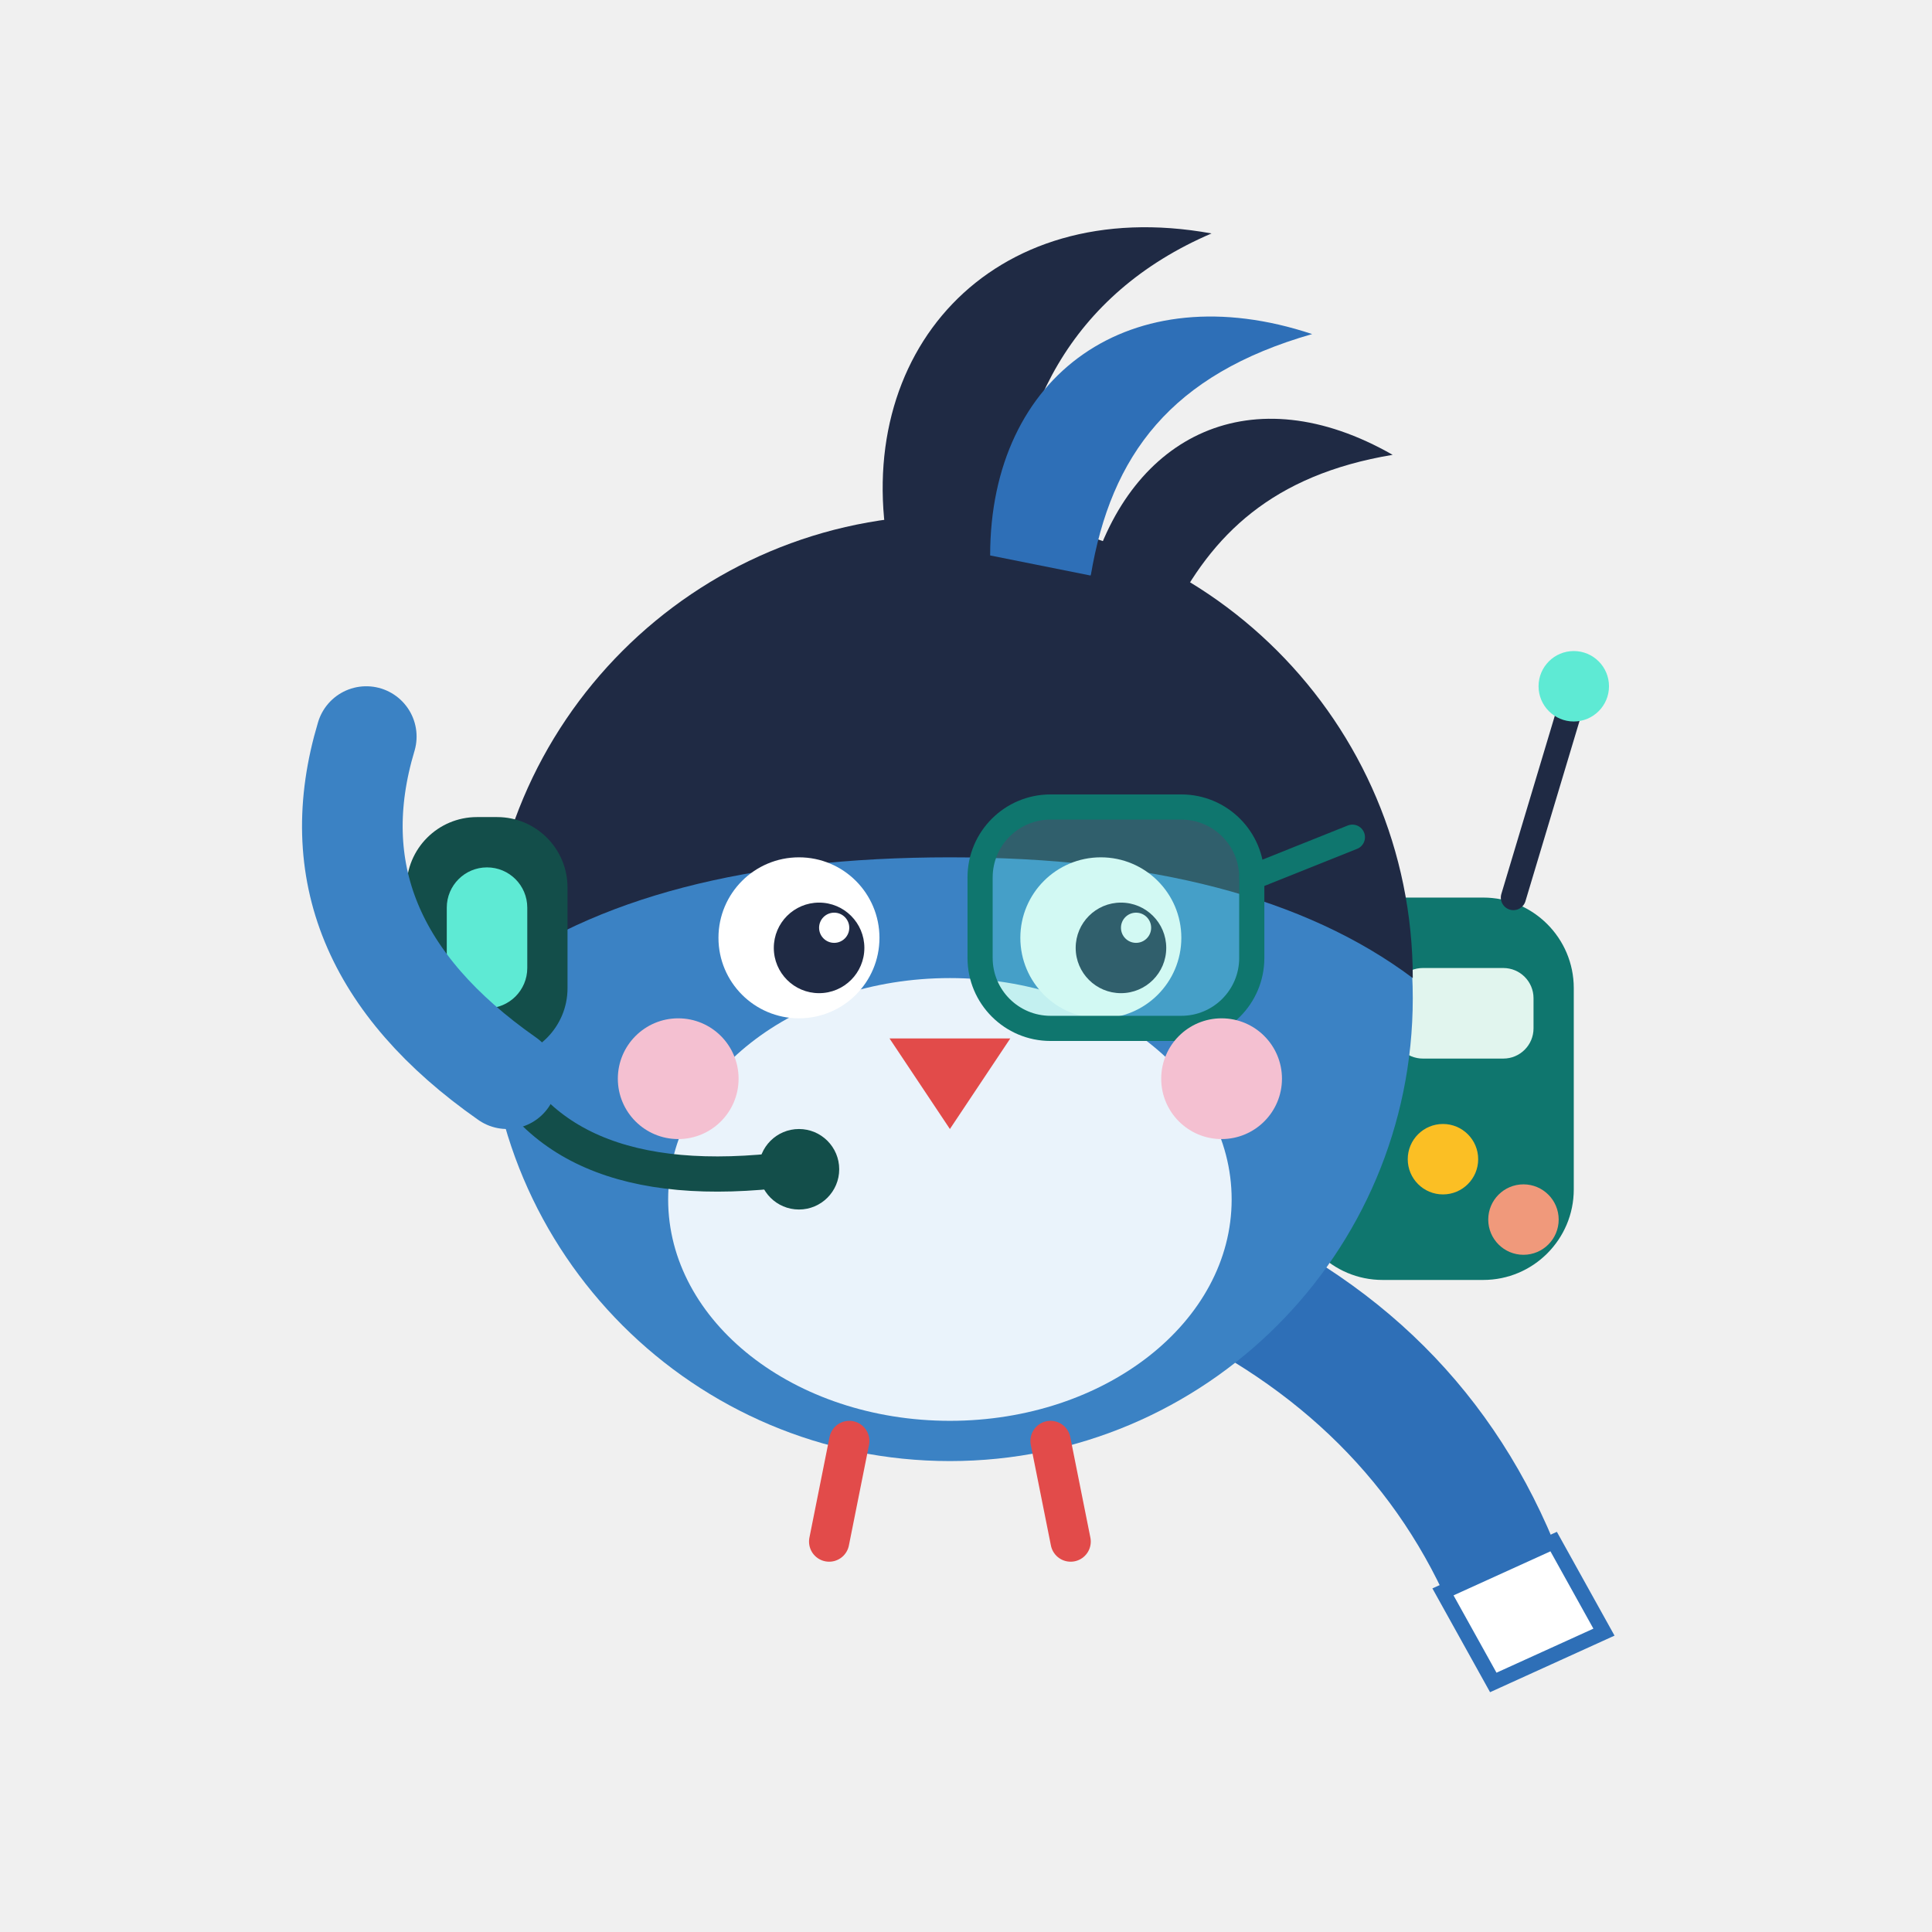
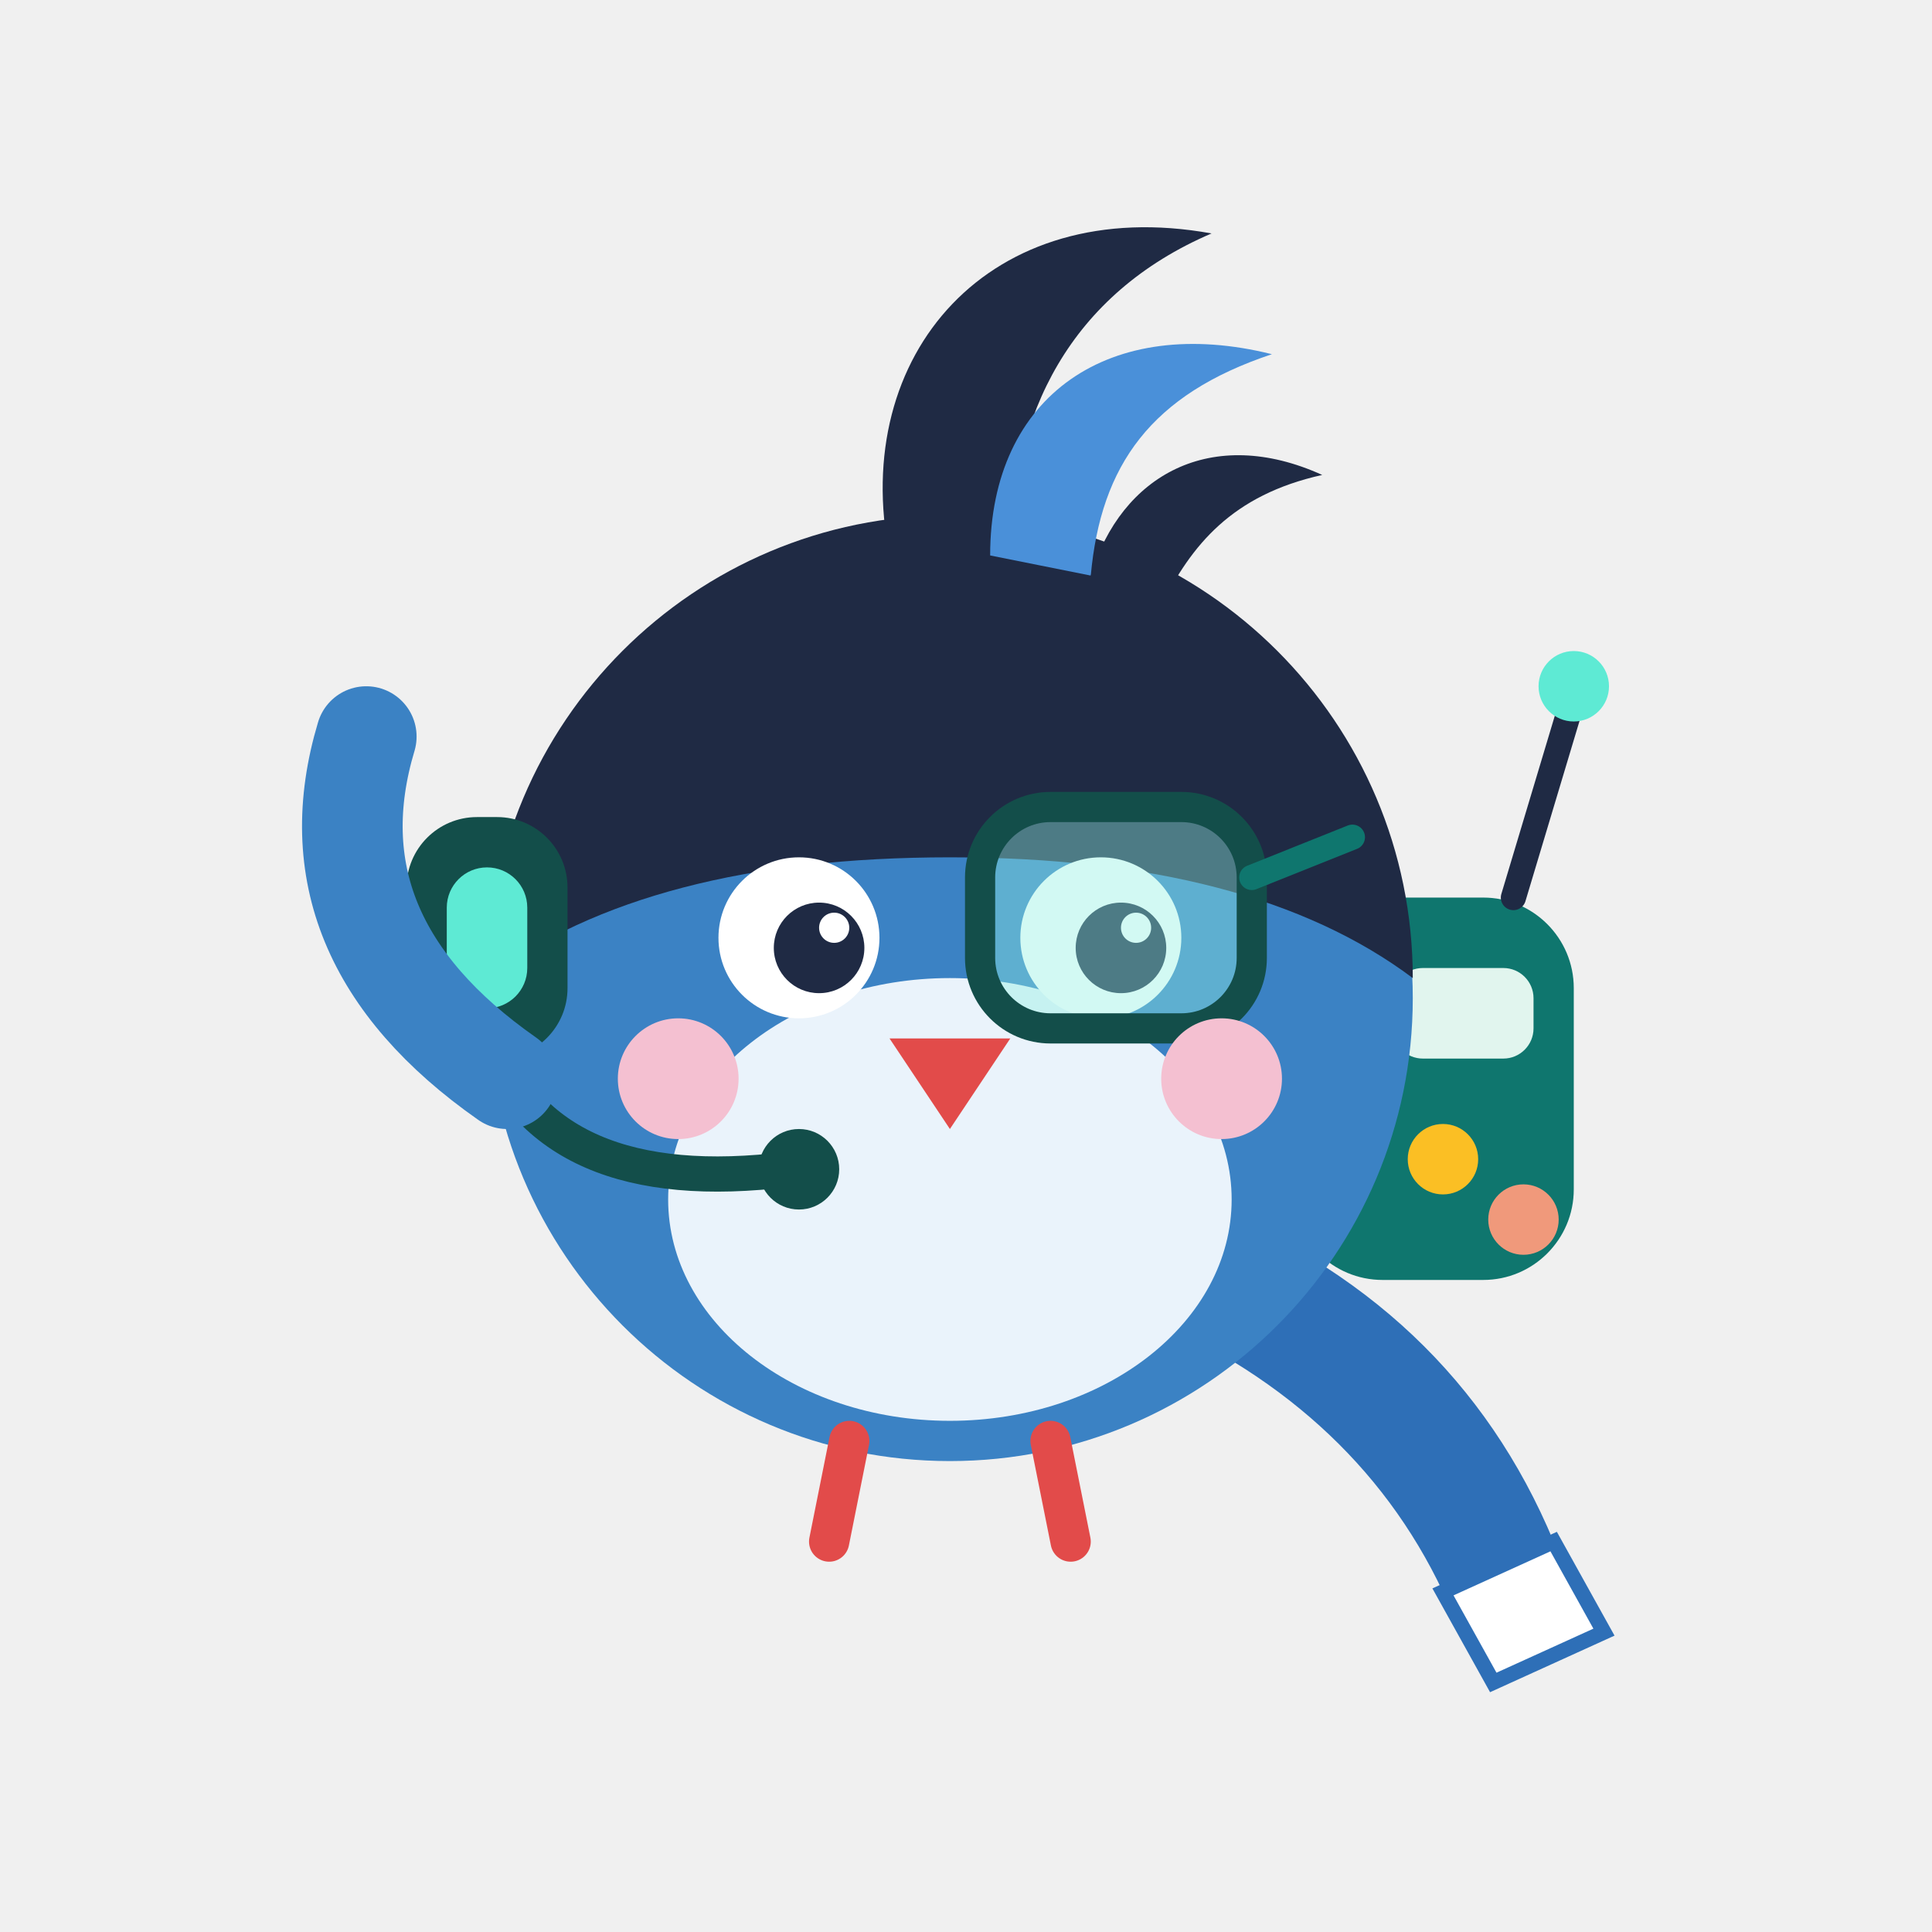
<svg xmlns="http://www.w3.org/2000/svg" viewBox="0 0 240 240" role="img" aria-label="阿幫（預設：揮手）">
  <g transform="translate(118 124) scale(1.25)">
    <path d="M24 20 Q50 30 60 54 L49 59 Q40 40 18 31 Z" fill="#2E6FB7" />
    <path d="M60 54 L49 59 L54 68 L65 63 Z" fill="#FFFFFF" stroke="#2E6FB7" stroke-width="1.5" />
    <rect x="34" y="-10" width="28" height="38" rx="9" fill="#0F766E" />
    <rect x="44" y="-3" width="14" height="9" rx="3" fill="#E1F5EE" />
    <circle cx="49" cy="16" r="3.5" fill="#FBBF24" />
    <circle cx="57" cy="22" r="3.5" fill="#F0997B" />
    <path d="M56 -10 L62 -30" stroke="#1F2A44" stroke-width="2.5" stroke-linecap="round" />
    <circle cx="62" cy="-31" r="3.5" fill="#5EEAD4" />
    <circle cx="0" cy="0" r="46" fill="#3B82C4" />
    <path d="M-46 -2 A46 46 0 0 1 46 -2 Q30 -14 0 -14 Q-30 -14 -46 -2 Z" fill="#1F2A44" />
    <ellipse cx="0" cy="20" rx="28" ry="22" fill="#EAF3FB" />
    <circle cx="-15" cy="-6" r="8" fill="#FFF" />
    <circle cx="15" cy="-6" r="8" fill="#FFF" />
    <circle cx="-13" cy="-5" r="4.5" fill="#1F2A44" />
    <circle cx="17" cy="-5" r="4.5" fill="#1F2A44" />
    <circle cx="-11.5" cy="-7" r="1.5" fill="#FFF" />
    <circle cx="18.5" cy="-7" r="1.5" fill="#FFF" />
-     <rect x="3" y="-19" width="27" height="22" rx="7" fill="#5EEAD4" fill-opacity=".28" stroke="#0F766E" stroke-width="2.5" />
+     <rect x="3" y="-19" width="27" height="22" rx="7" fill="#FFFFFF" fill-opacity=".18" />
+     <rect x="3" y="-19" width="27" height="22" rx="7" fill="#5EEAD4" fill-opacity=".28" stroke="#134E4A" stroke-width="3" />
    <path d="M30 -12 L40 -16" stroke="#0F766E" stroke-width="2.5" stroke-linecap="round" />
    <path d="M-6 4 L6 4 L0 13 Z" fill="#E24B4A" />
    <circle cx="-27" cy="8" r="6" fill="#F4C0D1" />
    <circle cx="27" cy="8" r="6" fill="#F4C0D1" />
    <path d="M-6 -44 C-10 -64 4 -80 26 -76 C12 -70 6 -58 6 -44 Z" fill="#1F2A44" />
-     <path d="M4 -44 C4 -62 18 -72 36 -66 C22 -62 16 -54 14 -42 Z" fill="#2E6FB7" />
-     <path d="M14 -42 C18 -56 30 -62 44 -54 C32 -52 26 -46 22 -38 Z" fill="#1F2A44" />
+     <path d="M4 -44 C4 -60 16 -68 32 -64 C20 -60 15 -53 14 -42 Z" fill="#4A90D9" />
+     <path d="M14 -42 C17 -52 26 -57 37 -52 C28 -50 24 -45 21 -39 Z" fill="#1F2A44" />
    <rect x="-54" y="-18" width="16" height="24" rx="7" fill="#134E4A" />
    <rect x="-50" y="-13" width="8" height="14" rx="4" fill="#5EEAD4" />
    <path d="M-46 4 Q-40 20 -16 17" fill="none" stroke="#134E4A" stroke-width="3.5" stroke-linecap="round" />
    <circle cx="-15" cy="17" r="4" fill="#134E4A" />
    <path d="M-44 8 Q-64 -6 -58 -26" fill="none" stroke="#3B82C4" stroke-width="10" stroke-linecap="round" />
    <path d="M-10 44 L-12 54 M10 44 L12 54" stroke="#E24B4A" stroke-width="4" stroke-linecap="round" />
  </g>
</svg>
